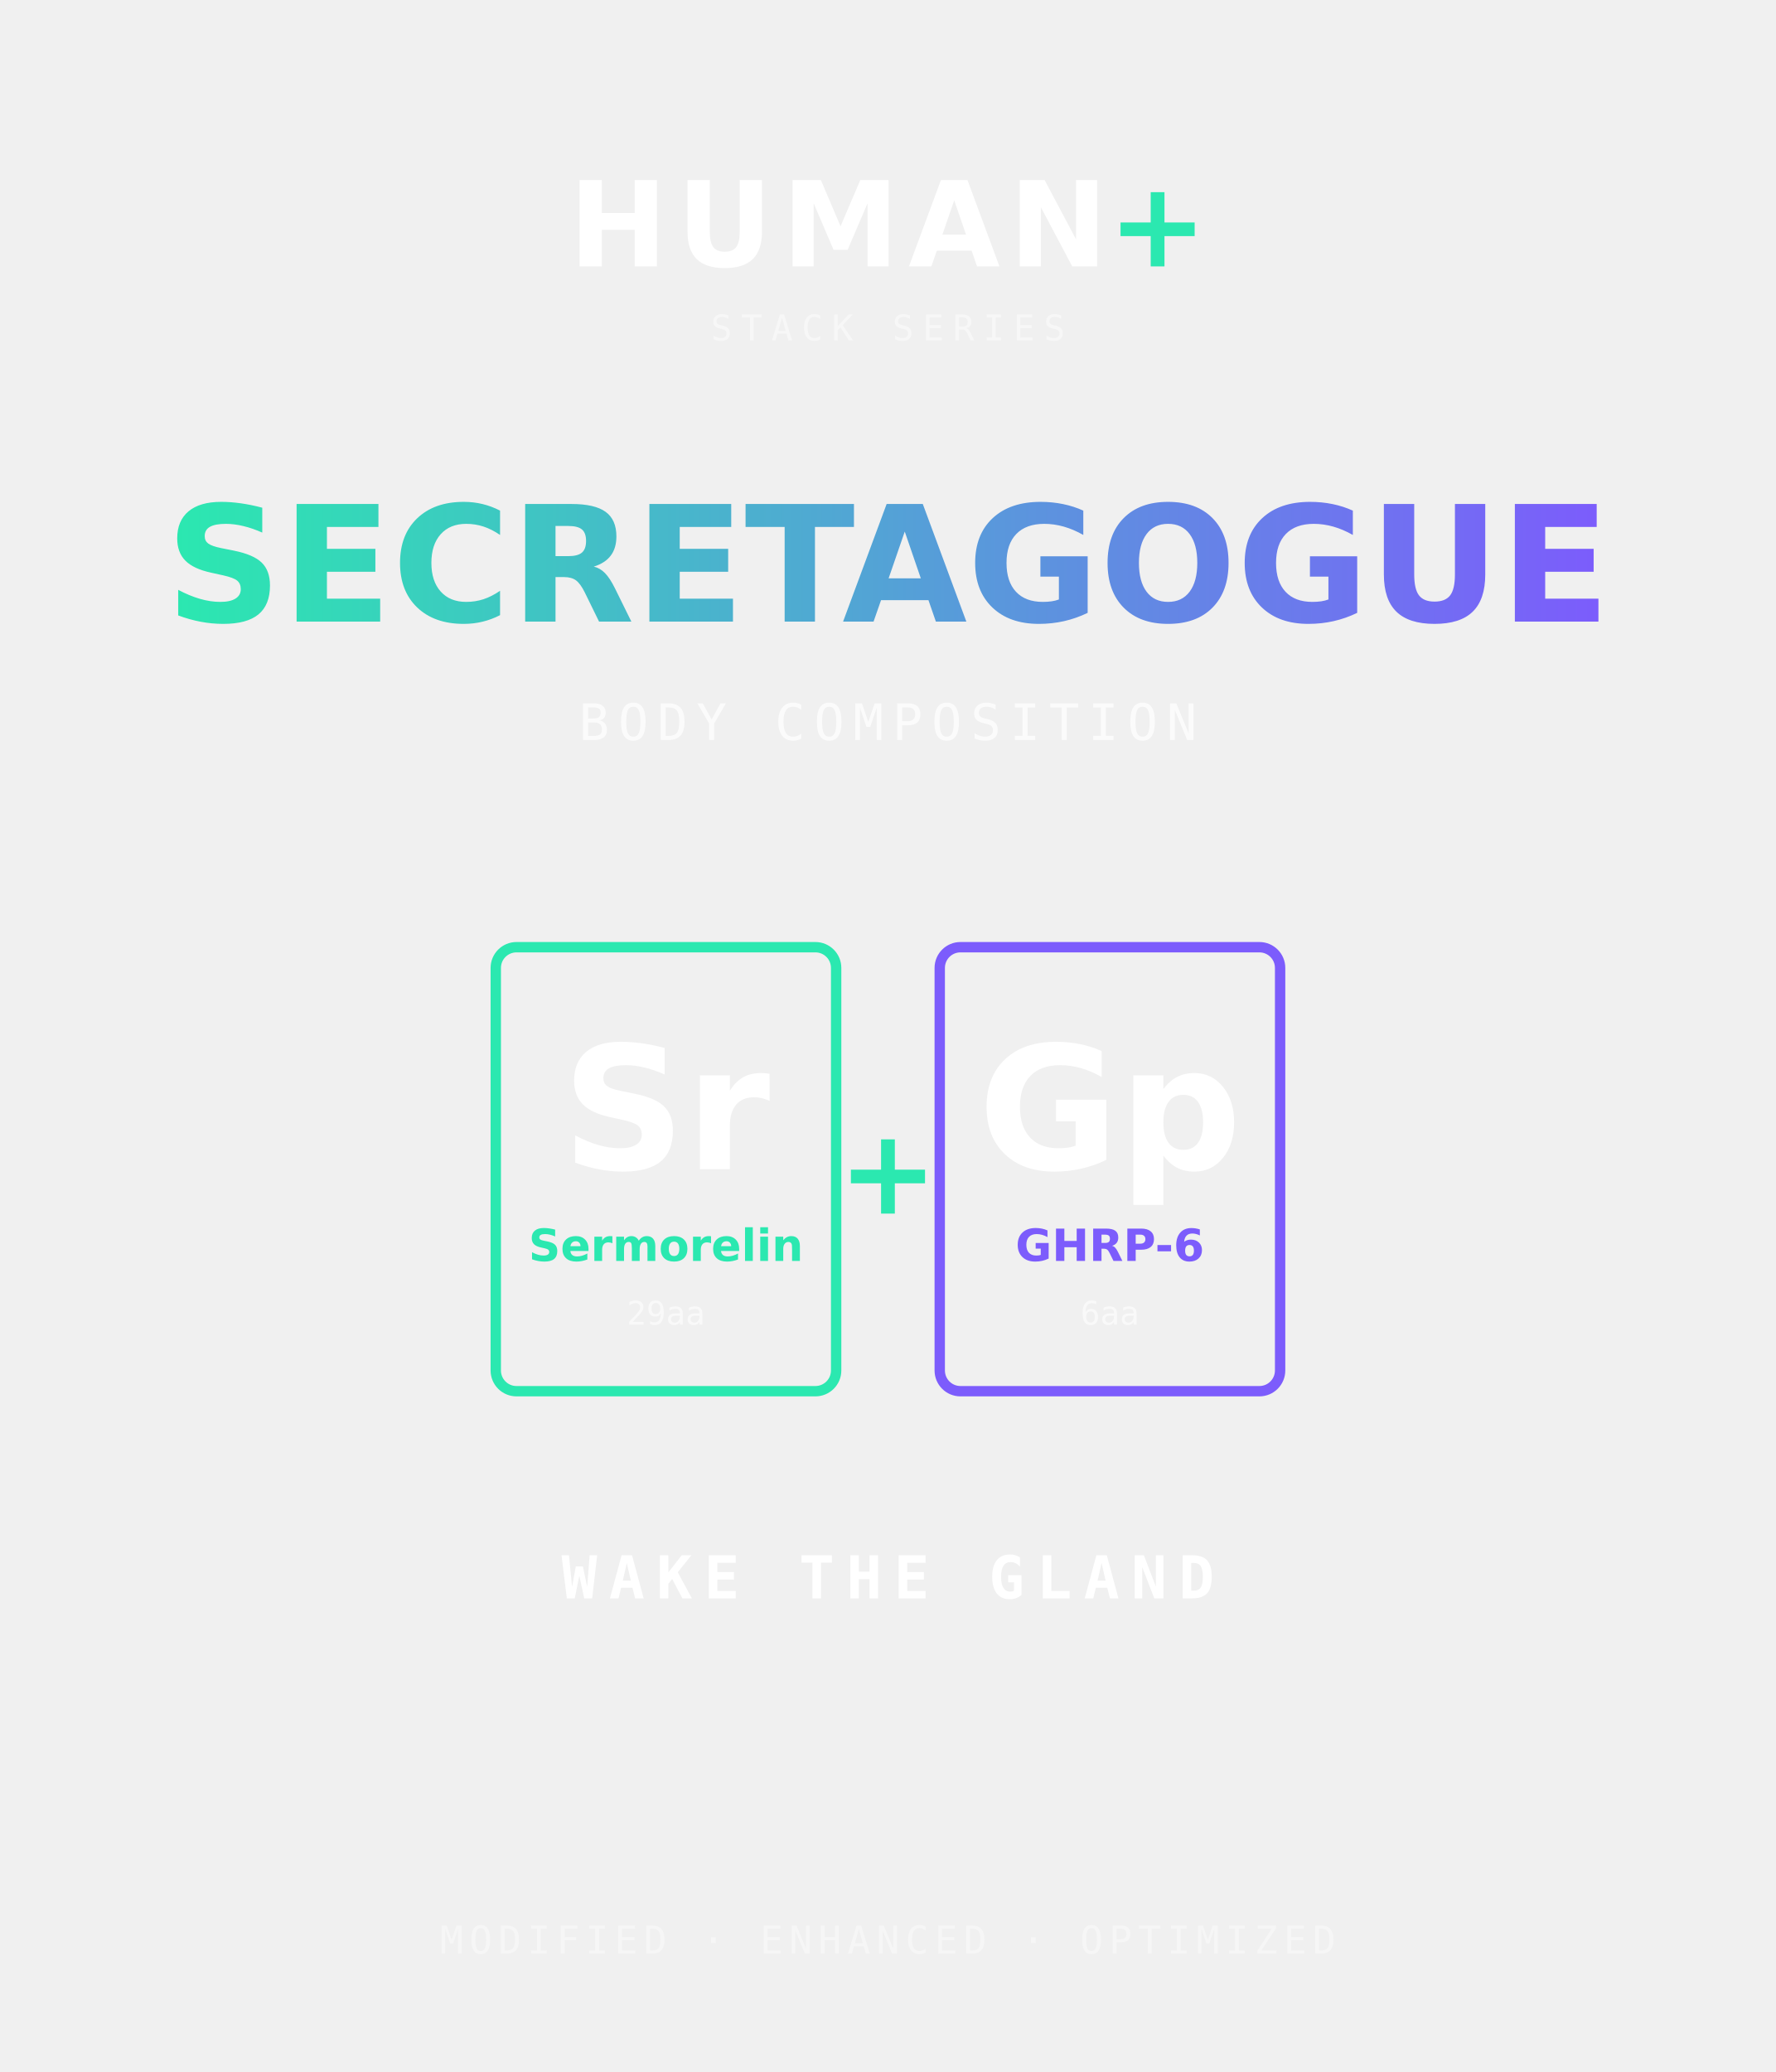
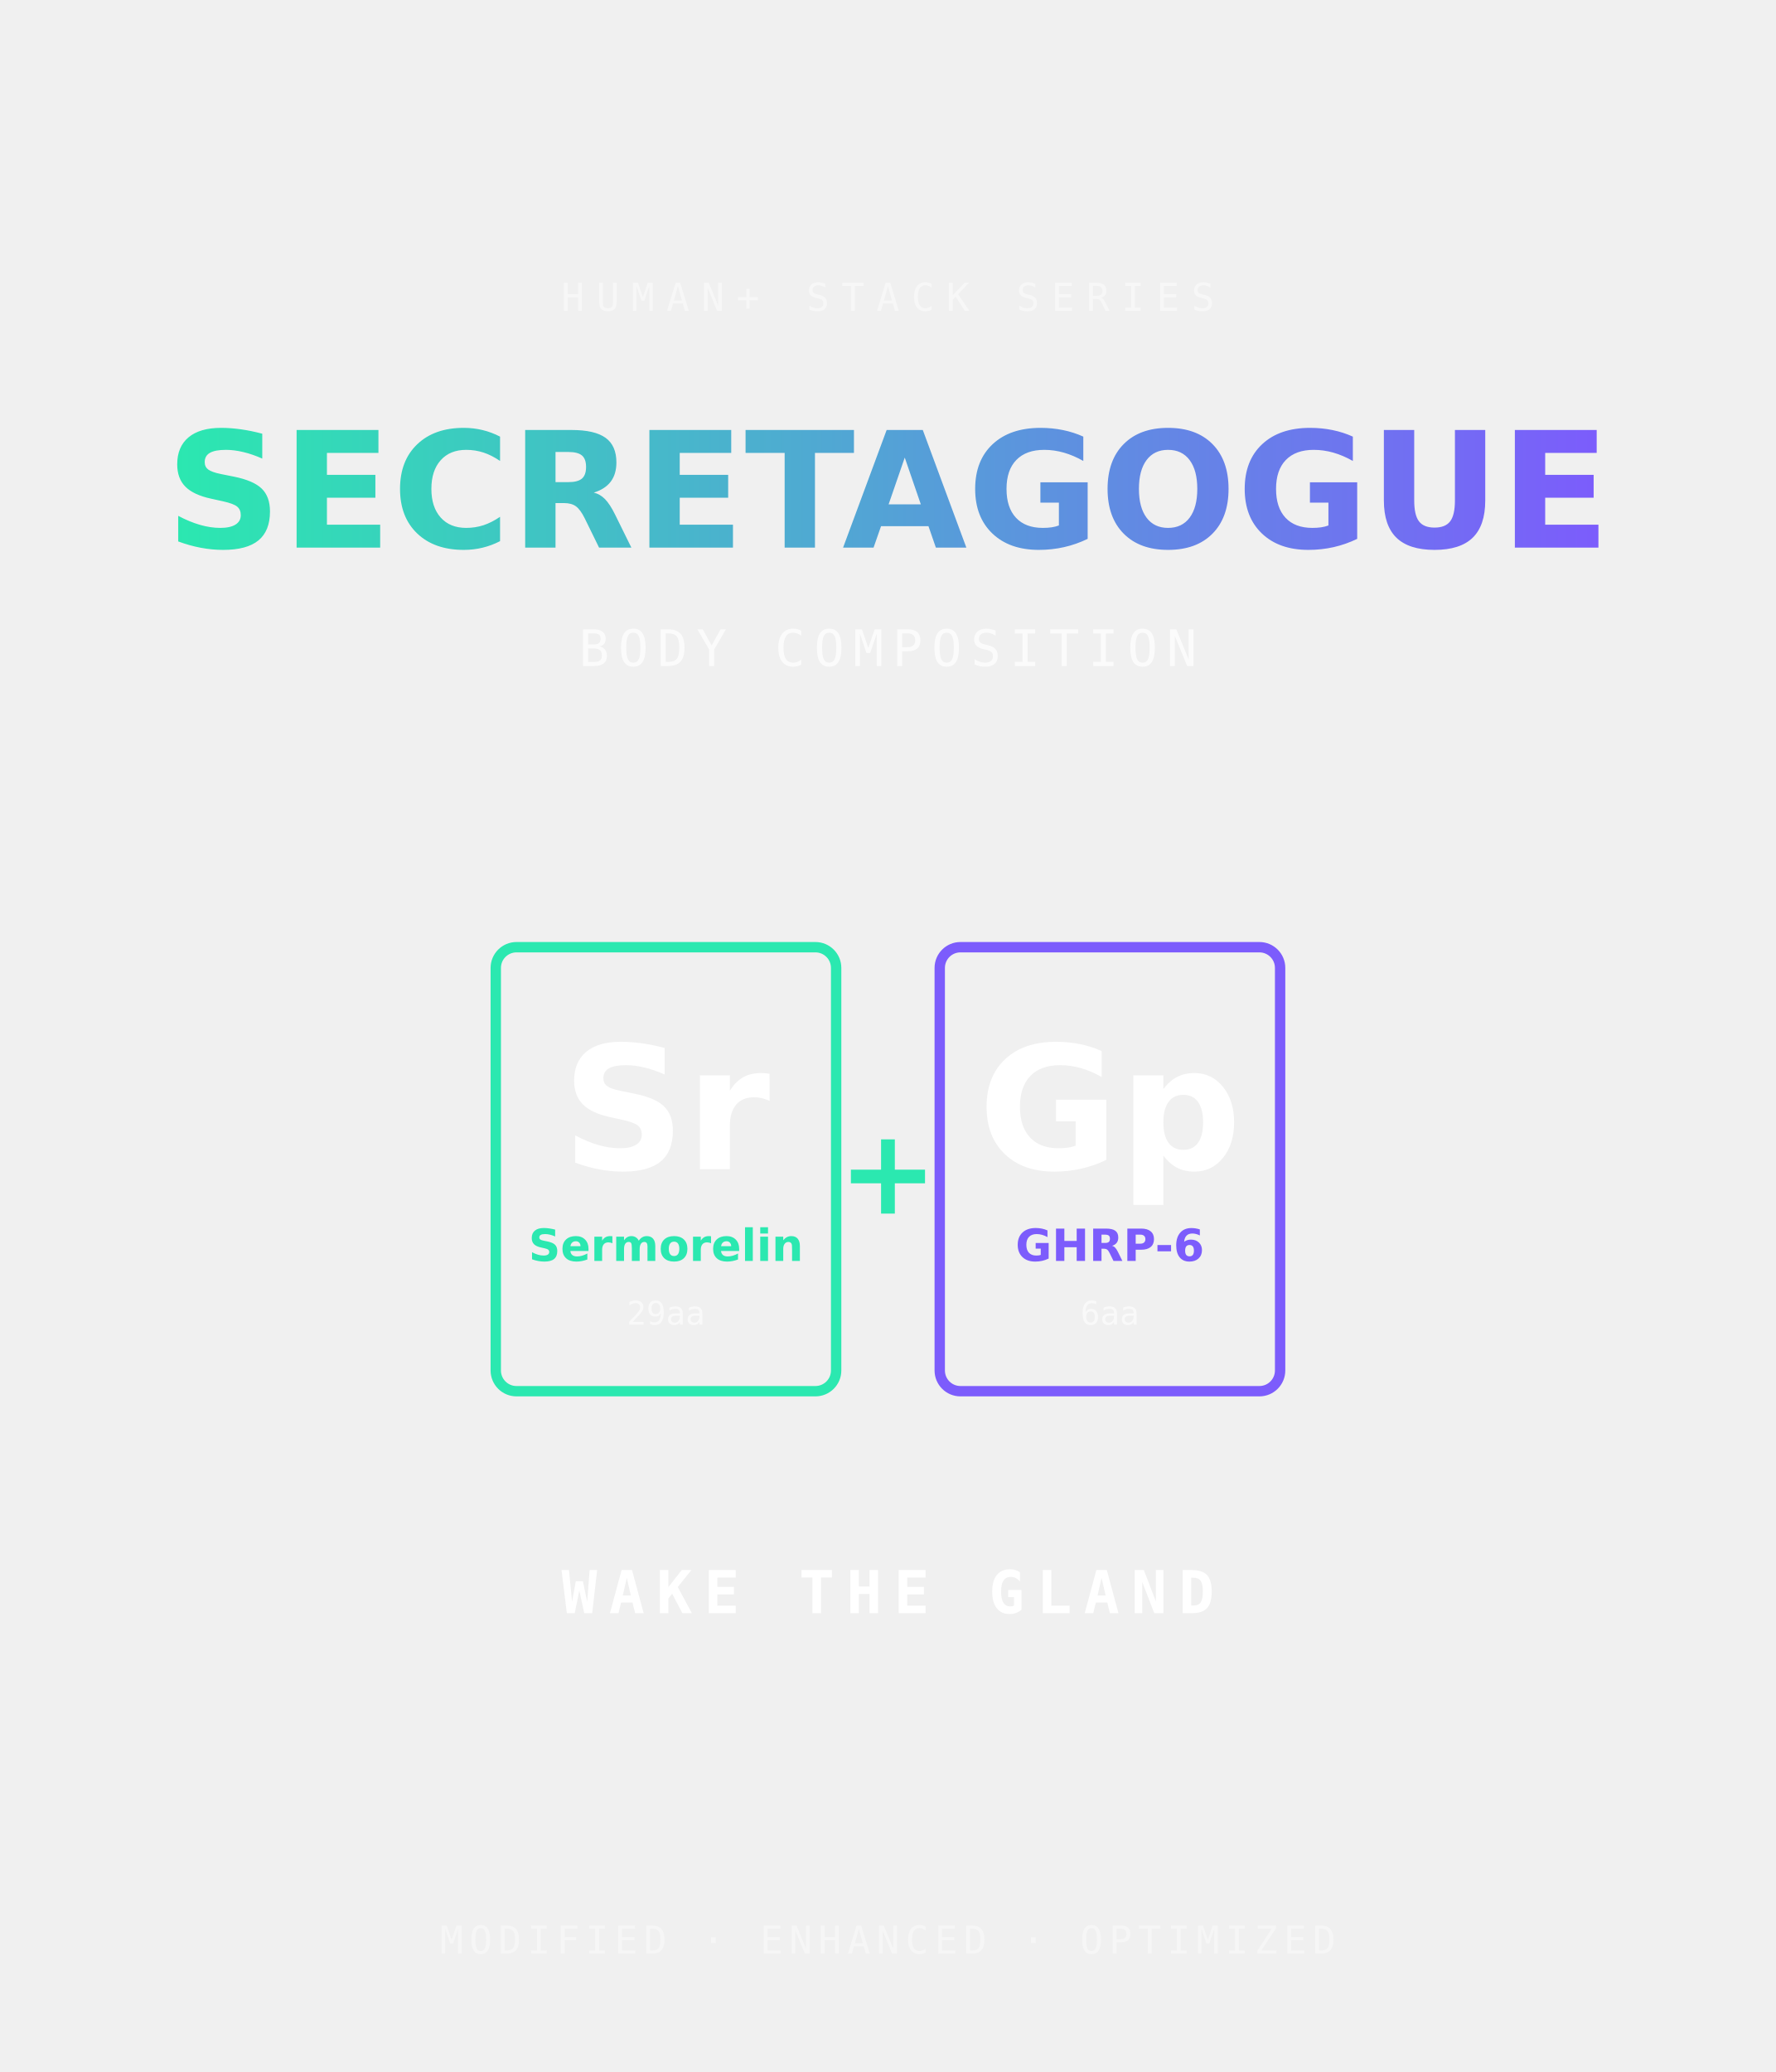
<svg xmlns="http://www.w3.org/2000/svg" viewBox="0 0 1200 1400" width="1200" height="1400">
  <defs>
    <linearGradient id="g" x1="0" y1="0" x2="1" y2="0">
      <stop offset="0%" stop-color="#2BE8B0" />
      <stop offset="100%" stop-color="#7C5CFC" />
    </linearGradient>
  </defs>
-   <text x="600" y="180" font-family="DejaVu Sans, Liberation Sans, Arial, sans-serif" font-size="80" font-weight="800" text-anchor="middle" letter-spacing="6" fill="#FFFFFF">HUMAN<tspan fill="#2BE8B0">+</tspan>
-   </text>
-   <text x="600" y="230" font-family="DejaVu Sans Mono, Liberation Mono, monospace" font-size="24" text-anchor="middle" letter-spacing="6" fill="#FFFFFF" fill-opacity="0.45">STACK SERIES</text>
-   <text x="600" y="420" font-family="DejaVu Sans, Liberation Sans, Arial, sans-serif" font-size="109" font-weight="800" text-anchor="middle" fill="url(#g)">SECRETAGOGUE</text>
-   <text x="600" y="500" font-family="DejaVu Sans Mono, Liberation Mono, monospace" font-size="34" letter-spacing="6" text-anchor="middle" fill="#FFFFFF" fill-opacity="0.75">BODY COMPOSITION</text>
+   <text x="600" y="210" font-family="DejaVu Sans Mono, Liberation Mono, monospace" font-size="26" text-anchor="middle" letter-spacing="8" fill="#FFFFFF" fill-opacity="0.45">HUMAN+ STACK SERIES</text>
+   <text x="600" y="370" font-family="DejaVu Sans, Liberation Sans, Arial, sans-serif" font-size="109" font-weight="800" text-anchor="middle" fill="url(#g)">SECRETAGOGUE</text>
+   <text x="600" y="450" font-family="DejaVu Sans Mono, Liberation Mono, monospace" font-size="34" letter-spacing="6" text-anchor="middle" fill="#FFFFFF" fill-opacity="0.75">BODY COMPOSITION</text>
  <rect x="335.0" y="640" width="230" height="300" rx="14" fill="none" stroke="#2BE8B0" stroke-width="7" />
  <text x="450.0" y="790" font-family="DejaVu Sans, Liberation Sans, Arial, sans-serif" font-size="116" font-weight="800" text-anchor="middle" fill="#FFFFFF">Sr</text>
  <text x="450.0" y="852" font-family="DejaVu Sans, Liberation Sans, Arial, sans-serif" font-size="30" font-weight="700" text-anchor="middle" fill="#2BE8B0">Sermorelin</text>
  <text x="450.0" y="895" font-family="DejaVu Sans Mono, Liberation Mono, monospace" font-size="22" text-anchor="middle" fill="#FFFFFF" fill-opacity="0.6">29aa</text>
  <text x="600.0" y="820.0" font-family="DejaVu Sans, Liberation Sans, Arial, sans-serif" font-size="80" font-weight="800" text-anchor="middle" fill="#2BE8B0">+</text>
  <rect x="635.0" y="640" width="230" height="300" rx="14" fill="none" stroke="#7C5CFC" stroke-width="7" />
  <text x="750.0" y="790" font-family="DejaVu Sans, Liberation Sans, Arial, sans-serif" font-size="116" font-weight="800" text-anchor="middle" fill="#FFFFFF">Gp</text>
  <text x="750.0" y="852" font-family="DejaVu Sans, Liberation Sans, Arial, sans-serif" font-size="30" font-weight="700" text-anchor="middle" fill="#7C5CFC">GHRP-6</text>
  <text x="750.0" y="895" font-family="DejaVu Sans Mono, Liberation Mono, monospace" font-size="22" text-anchor="middle" fill="#FFFFFF" fill-opacity="0.6">6aa</text>
-   <text x="600" y="1080" font-family="DejaVu Sans Mono, Liberation Mono, monospace" font-size="40" font-weight="700" letter-spacing="8" text-anchor="middle" fill="#FFFFFF">WAKE THE GLAND</text>
+   <text x="600" y="1090" font-family="DejaVu Sans Mono, Liberation Mono, monospace" font-size="40" font-weight="700" letter-spacing="8" text-anchor="middle" fill="#FFFFFF">WAKE THE GLAND</text>
  <text x="600" y="1320" font-family="DejaVu Sans Mono, Liberation Mono, monospace" font-size="26" letter-spacing="4" text-anchor="middle" fill="#FFFFFF" fill-opacity="0.4">MODIFIED · ENHANCED · OPTIMIZED</text>
</svg>
